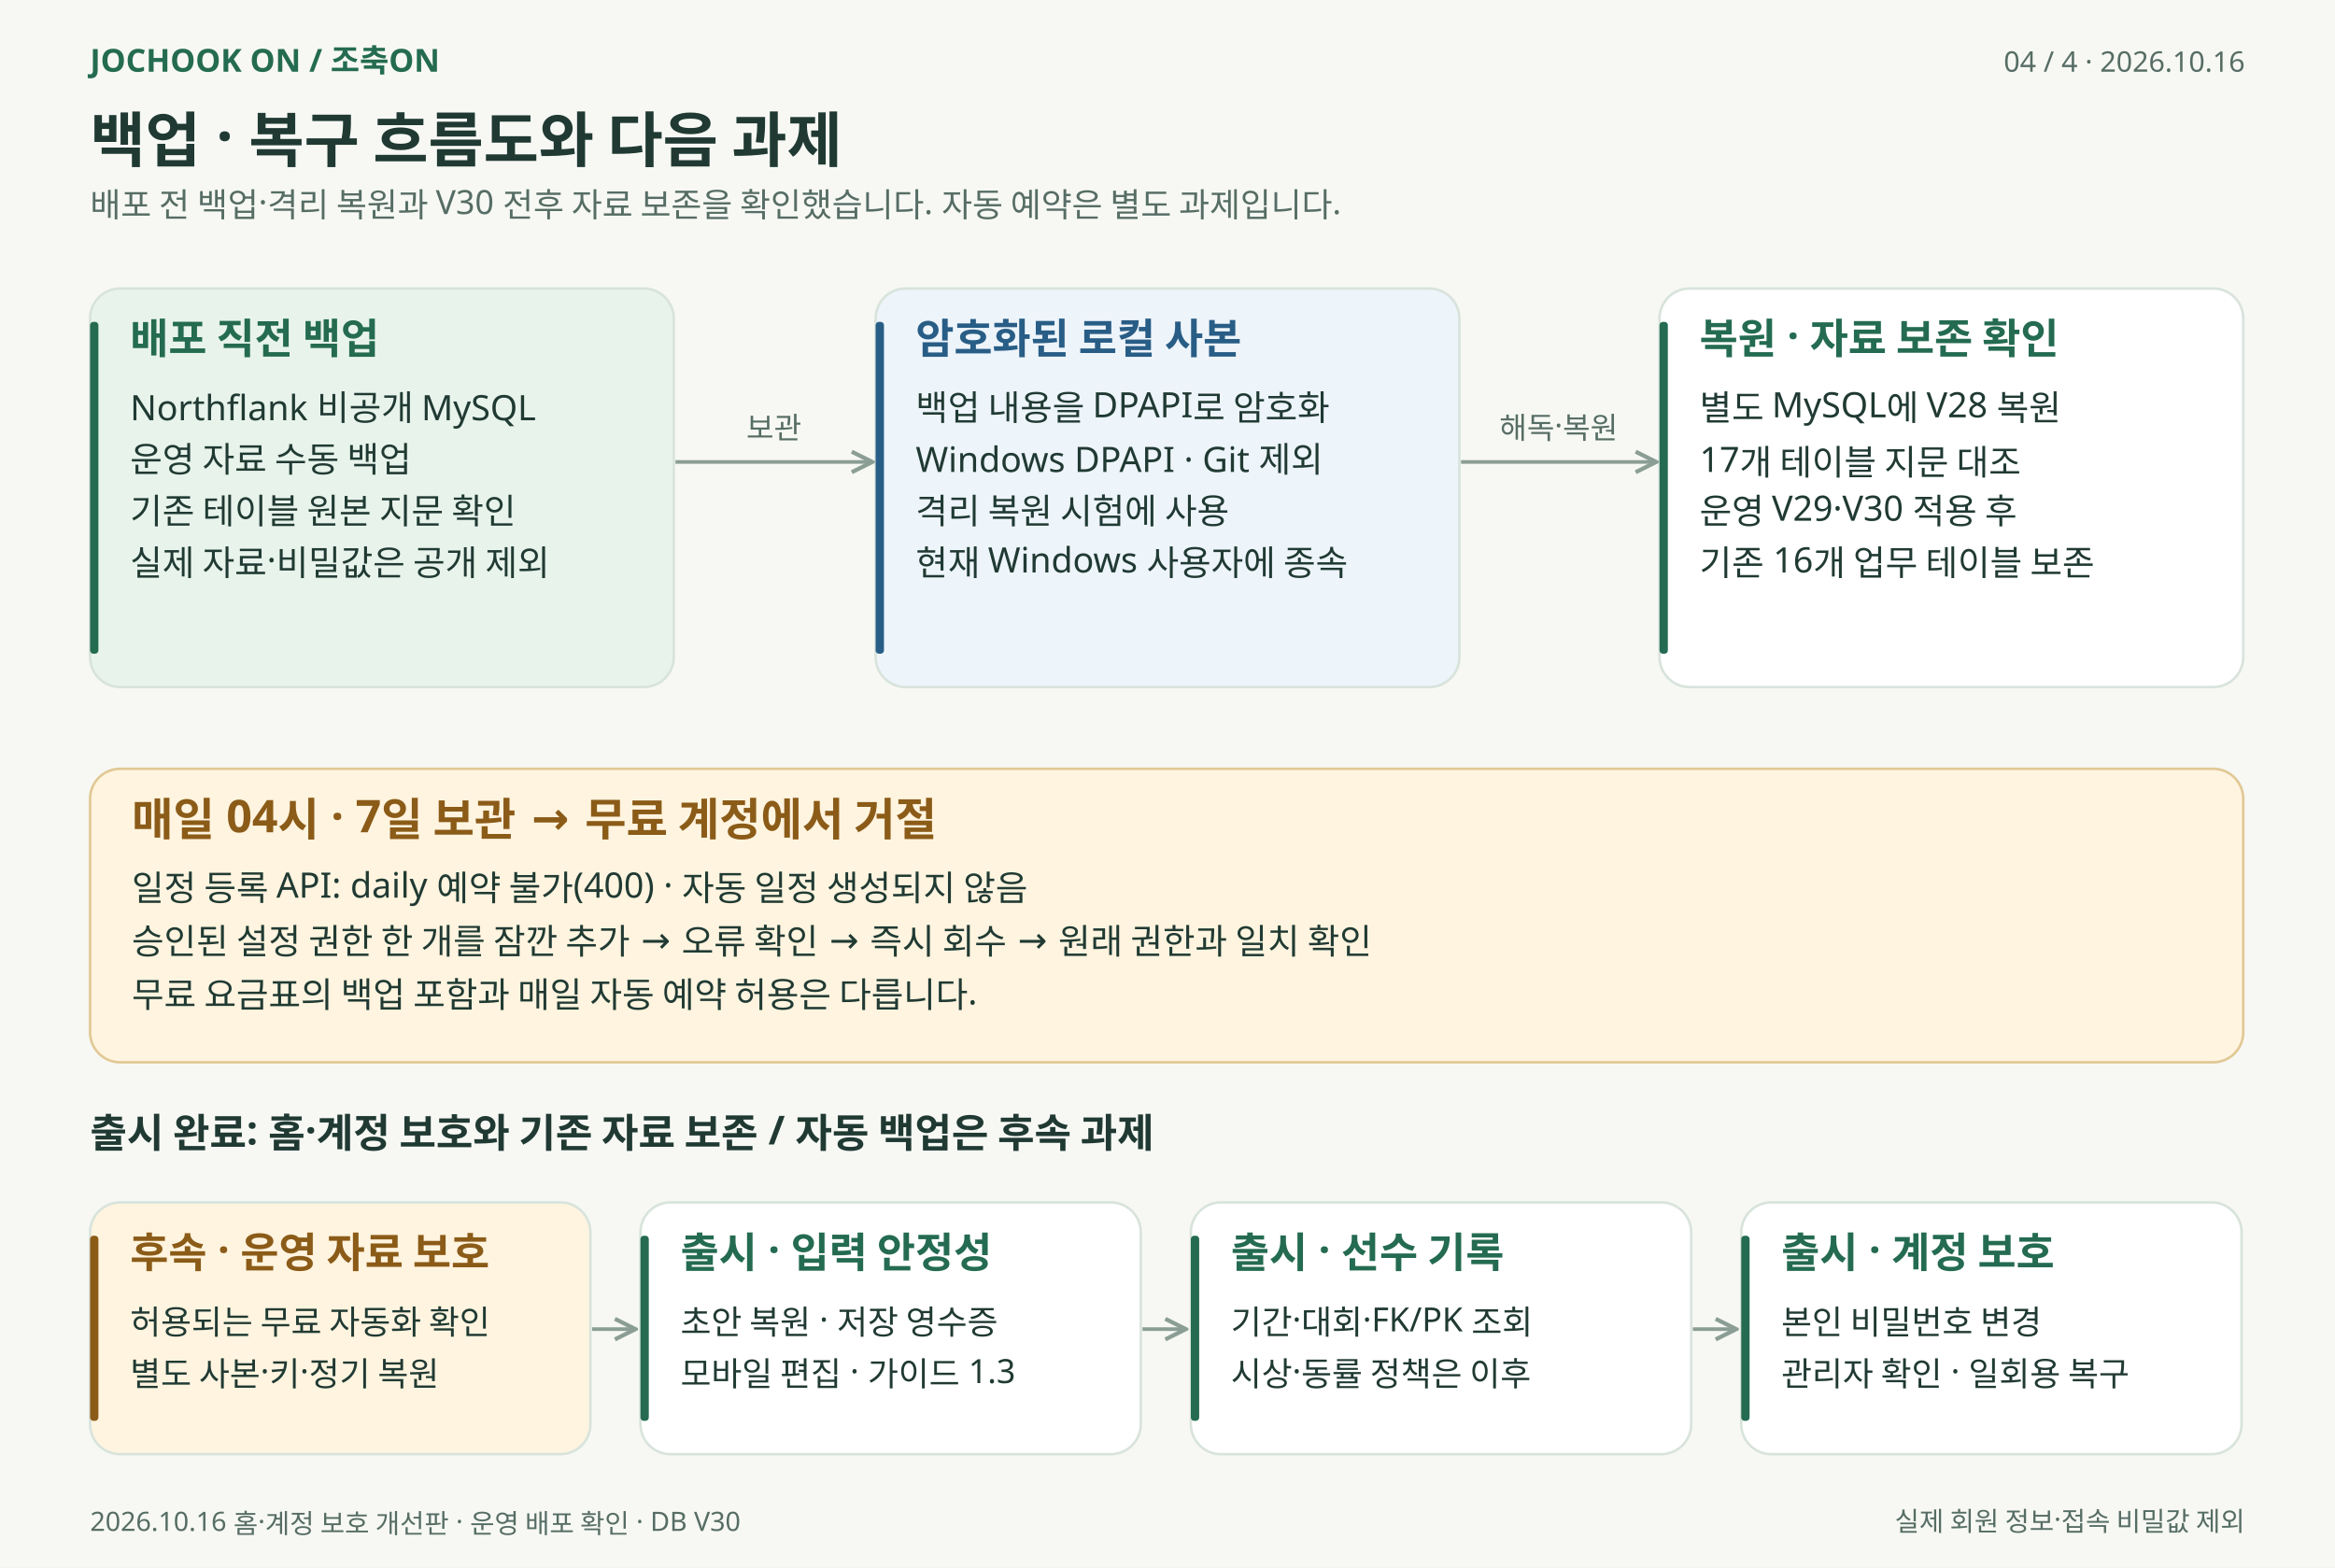
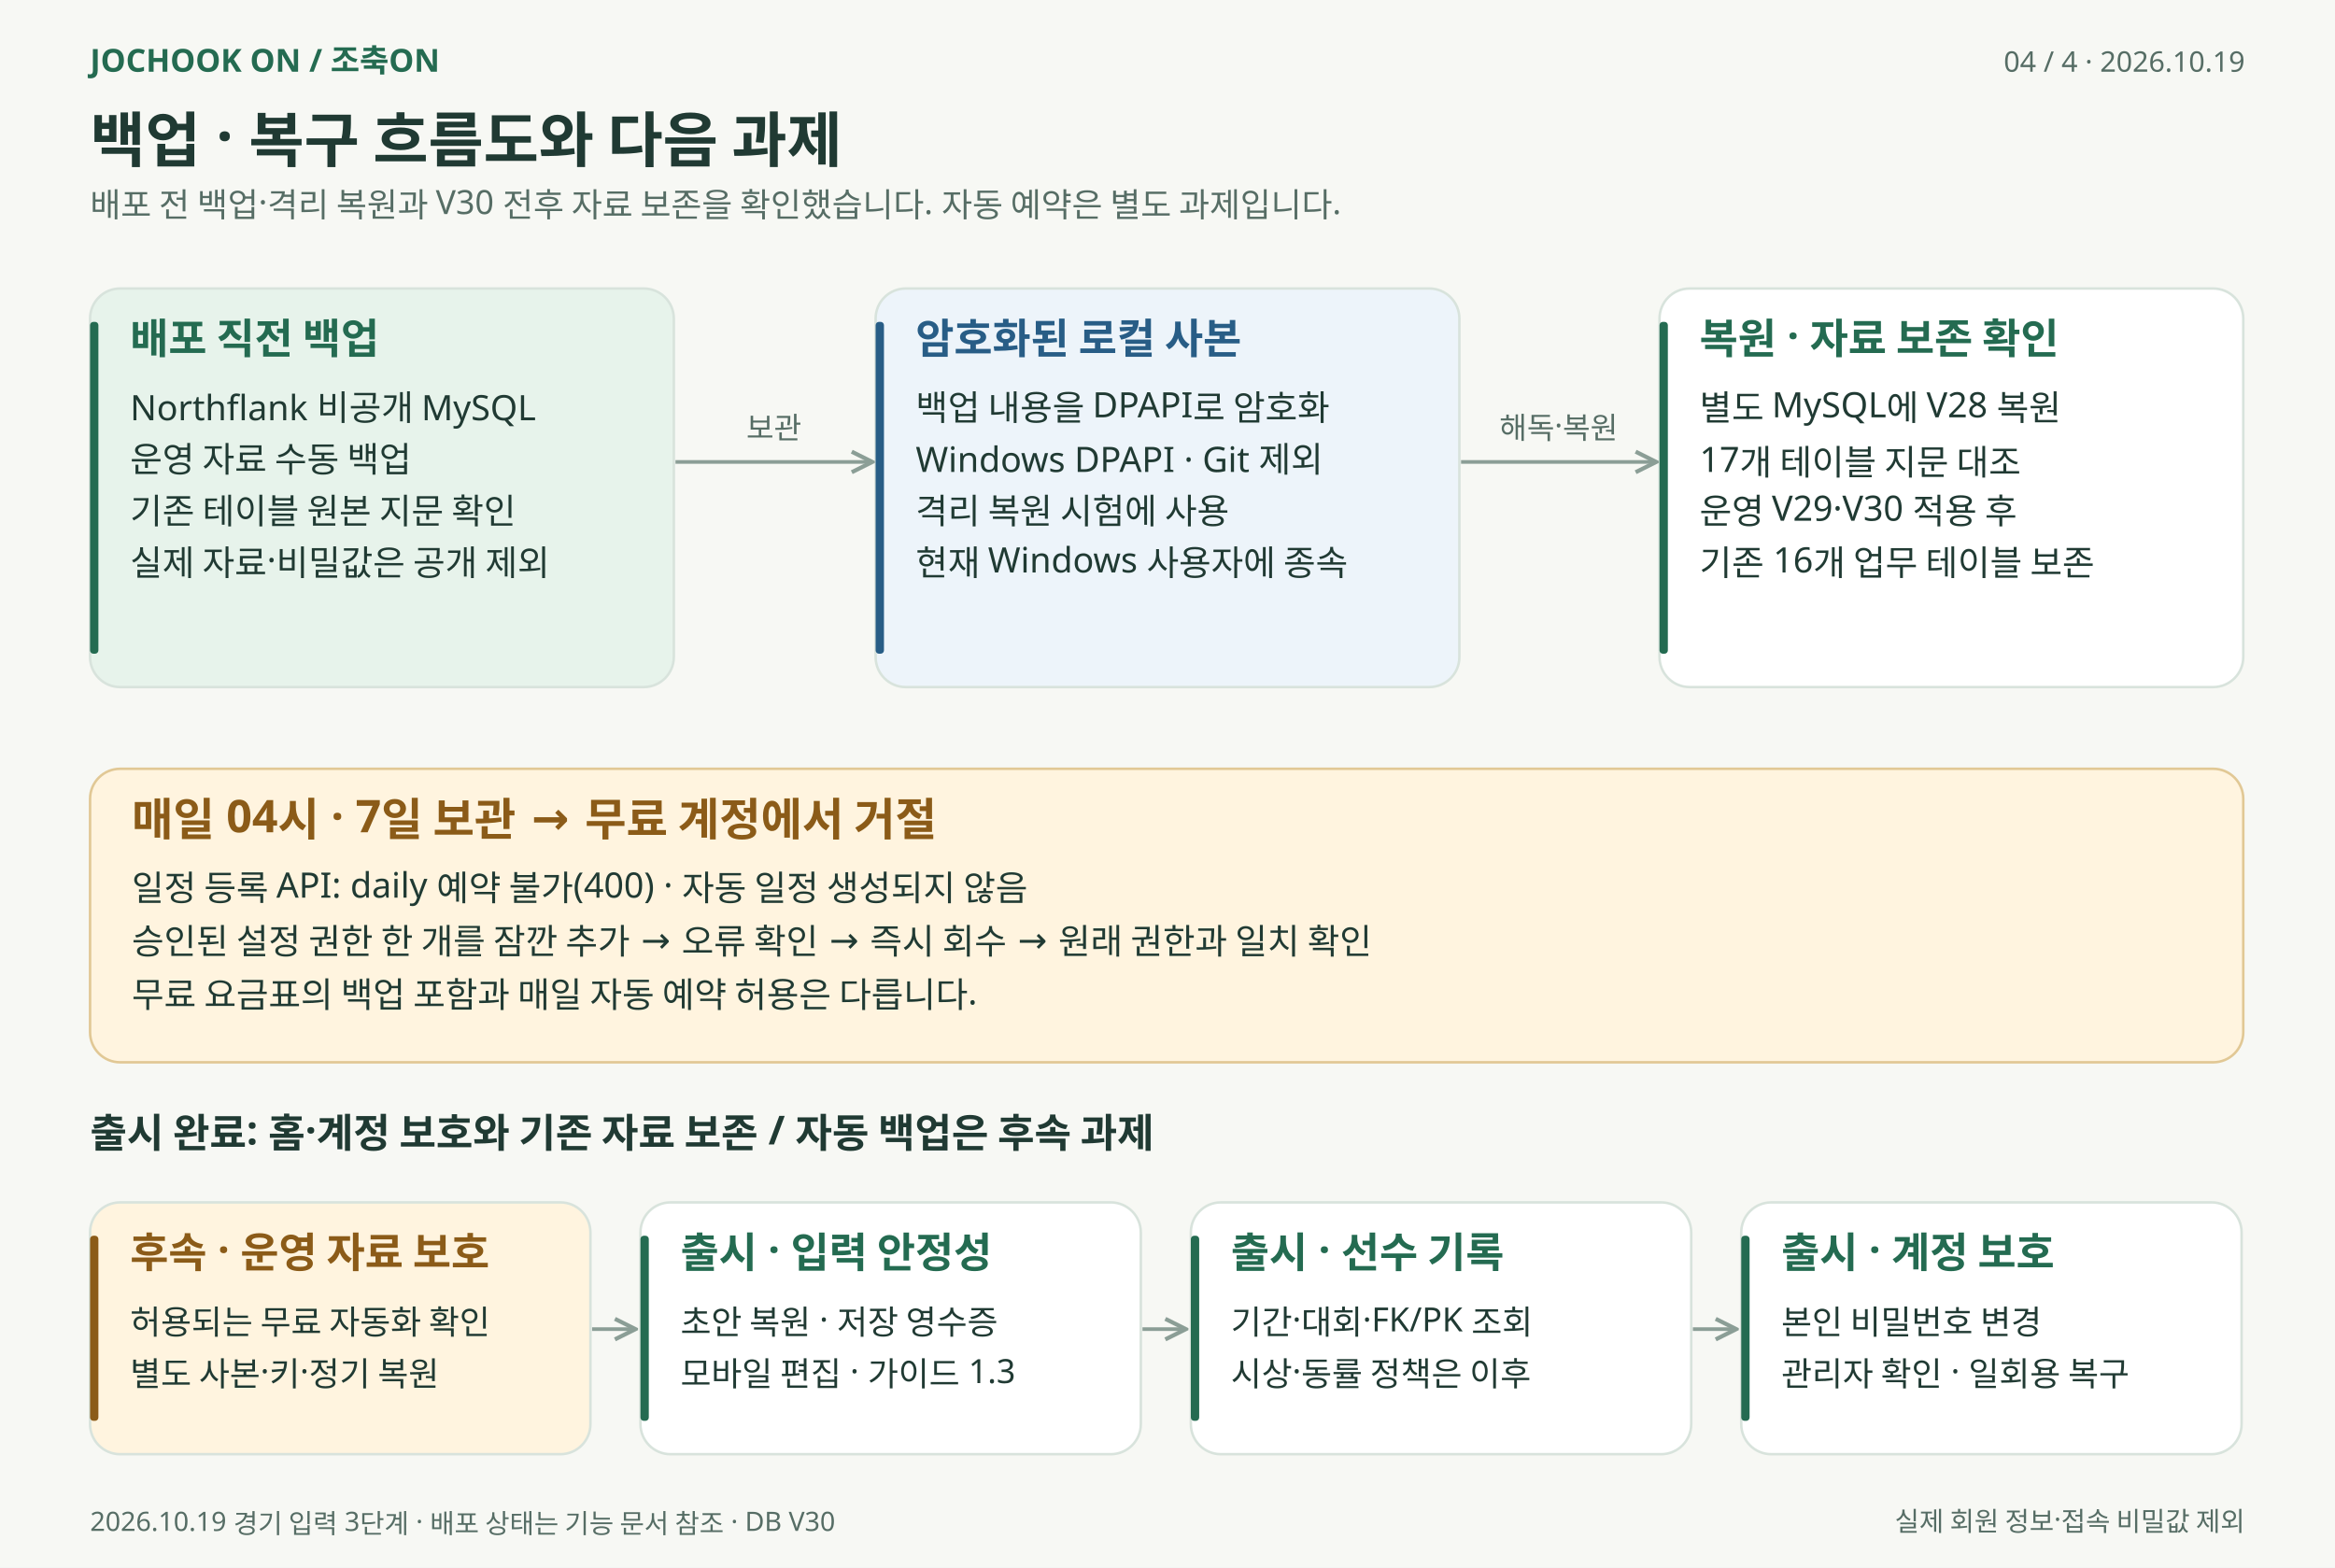
<svg xmlns="http://www.w3.org/2000/svg" width="1400" height="940" viewBox="0 0 1400 940" role="img" aria-labelledby="title desc">
  <defs>
    <marker id="arrow" viewBox="0 0 10 10" refX="9" refY="5" markerWidth="7" markerHeight="7" orient="auto-start-reverse">
      <path d="M 1 1 L 9 5 L 1 9" fill="none" stroke="#8b9e96" stroke-width="1.6" />
    </marker>
  </defs>
  <g font-family="Malgun Gothic, Apple SD Gothic Neo, Noto Sans KR, sans-serif">
    <rect width="1400" height="940" fill="#f7f8f4" />
    <text x="54" y="43" font-size="19" fill="#246b51" font-weight="600" text-anchor="start">JOCHOOK ON  /  조축ON</text>
-     <text x="1346" y="43" font-size="17" fill="#566d65" font-weight="400" text-anchor="end">04 / 4   ·   2026.10.16</text>
+     <text x="1346" y="43" font-size="17" fill="#566d65" font-weight="400" text-anchor="end">04 / 4   ·   2026.10.19</text>
    <text x="54" y="97" font-size="36" fill="#203a33" font-weight="700" text-anchor="start">백업 · 복구 흐름도와 다음 과제</text>
    <text x="54" y="130" font-size="20" fill="#566d65" font-weight="400" text-anchor="start">배포 전 백업·격리 복원과 V30 전후 자료 보존을 확인했습니다. 자동 예약은 별도 과제입니다.</text>
    <rect x="54" y="173" width="350" height="239" rx="18" fill="#e7f3eb" stroke="#d8e3dc" stroke-width="1.5" />
    <rect x="54" y="193" width="5" height="199" rx="2" fill="#246b51" />
    <text x="78" y="212" font-size="25" fill="#246b51" font-weight="600" text-anchor="start">배포 직전 백업</text>
    <text x="78" y="252" font-size="21" fill="#203a33" font-weight="400" text-anchor="start">Northflank 비공개 MySQL</text>
    <text x="78" y="283" font-size="21" fill="#203a33" font-weight="400" text-anchor="start">운영 자료 수동 백업</text>
    <text x="78" y="314" font-size="21" fill="#203a33" font-weight="400" text-anchor="start">기존 테이블 원본 지문 확인</text>
    <text x="78" y="345" font-size="21" fill="#203a33" font-weight="400" text-anchor="start">실제 자료·비밀값은 공개 제외</text>
    <rect x="525" y="173" width="350" height="239" rx="18" fill="#edf4fa" stroke="#d8e3dc" stroke-width="1.5" />
    <rect x="525" y="193" width="5" height="199" rx="2" fill="#285d86" />
    <text x="549" y="212" font-size="25" fill="#285d86" font-weight="600" text-anchor="start">암호화된 로컬 사본</text>
    <text x="549" y="252" font-size="21" fill="#203a33" font-weight="400" text-anchor="start">백업 내용을 DPAPI로 암호화</text>
    <text x="549" y="283" font-size="21" fill="#203a33" font-weight="400" text-anchor="start">Windows DPAPI · Git 제외</text>
    <text x="549" y="314" font-size="21" fill="#203a33" font-weight="400" text-anchor="start">격리 복원 시험에 사용</text>
    <text x="549" y="345" font-size="21" fill="#203a33" font-weight="400" text-anchor="start">현재 Windows 사용자에 종속</text>
    <rect x="995" y="173" width="350" height="239" rx="18" fill="#ffffff" stroke="#d8e3dc" stroke-width="1.5" />
    <rect x="995" y="193" width="5" height="199" rx="2" fill="#246b51" />
    <text x="1019" y="212" font-size="25" fill="#246b51" font-weight="600" text-anchor="start">복원 · 자료 보존 확인</text>
    <text x="1019" y="252" font-size="21" fill="#203a33" font-weight="400" text-anchor="start">별도 MySQL에 V28 복원</text>
    <text x="1019" y="283" font-size="21" fill="#203a33" font-weight="400" text-anchor="start">17개 테이블 지문 대조</text>
    <text x="1019" y="314" font-size="21" fill="#203a33" font-weight="400" text-anchor="start">운영 V29·V30 적용 후</text>
    <text x="1019" y="345" font-size="21" fill="#203a33" font-weight="400" text-anchor="start">기존 16개 업무 테이블 보존</text>
    <path d="M 405 277 L 523 277" fill="none" stroke="#8b9e96" stroke-width="2.2" marker-end="url(#arrow)" />
    <text x="464" y="263" font-size="18" fill="#566d65" font-weight="400" text-anchor="middle">보관</text>
    <path d="M 876 277 L 993 277" fill="none" stroke="#8b9e96" stroke-width="2.2" marker-end="url(#arrow)" />
    <text x="934.5" y="263" font-size="18" fill="#566d65" font-weight="400" text-anchor="middle">해독·복원</text>
    <rect x="54" y="461" width="1291" height="176" rx="18" fill="#fff4df" stroke="#e1c895" stroke-width="1.5" />
    <text x="79" y="501" font-size="27" fill="#8b5b18" font-weight="600" text-anchor="start">매일 04시 · 7일 보관 → 무료 계정에서 거절</text>
    <text x="79" y="540" font-size="21" fill="#203a33" font-weight="400" text-anchor="start">일정 등록 API: daily 예약 불가(400) · 자동 일정 생성되지 않음</text>
    <text x="79" y="572" font-size="21" fill="#203a33" font-weight="400" text-anchor="start">승인된 설정 권한 한 개를 잠깐 추가 → 오류 확인 → 즉시 회수 → 원래 권한과 일치 확인</text>
    <text x="79" y="604" font-size="21" fill="#203a33" font-weight="400" text-anchor="start">무료 요금표의 백업 포함과 매일 자동 예약 허용은 다릅니다.</text>
    <text x="54" y="688" font-size="24" fill="#203a33" font-weight="600" text-anchor="start">출시 완료: 홈·계정 보호와 기존 자료 보존 / 자동 백업은 후속 과제</text>
    <rect x="54" y="721" width="300" height="151" rx="18" fill="#fff4df" stroke="#d8e3dc" stroke-width="1.5" />
    <rect x="54" y="741" width="5" height="111" rx="2" fill="#8b5b18" />
    <text x="78" y="760" font-size="25" fill="#8b5b18" font-weight="600" text-anchor="start">후속 · 운영 자료 보호</text>
    <text x="78" y="800" font-size="20" fill="#203a33" font-weight="400" text-anchor="start">허용되는 무료 자동화 확인</text>
    <text x="78" y="831" font-size="20" fill="#203a33" font-weight="400" text-anchor="start">별도 사본·키·정기 복원</text>
    <path d="M 355 797 L 381 797" fill="none" stroke="#8b9e96" stroke-width="2.2" marker-end="url(#arrow)" />
    <rect x="384" y="721" width="300" height="151" rx="18" fill="#ffffff" stroke="#d8e3dc" stroke-width="1.5" />
    <rect x="384" y="741" width="5" height="111" rx="2" fill="#246b51" />
    <text x="408" y="760" font-size="25" fill="#246b51" font-weight="600" text-anchor="start">출시 · 입력 안정성</text>
    <text x="408" y="800" font-size="20" fill="#203a33" font-weight="400" text-anchor="start">초안 복원 · 저장 영수증</text>
    <text x="408" y="831" font-size="20" fill="#203a33" font-weight="400" text-anchor="start">모바일 편집 · 가이드 1.3</text>
    <path d="M 685 797 L 711 797" fill="none" stroke="#8b9e96" stroke-width="2.2" marker-end="url(#arrow)" />
    <rect x="714" y="721" width="300" height="151" rx="18" fill="#ffffff" stroke="#d8e3dc" stroke-width="1.5" />
    <rect x="714" y="741" width="5" height="111" rx="2" fill="#246b51" />
    <text x="738" y="760" font-size="25" fill="#246b51" font-weight="600" text-anchor="start">출시 · 선수 기록</text>
    <text x="738" y="800" font-size="20" fill="#203a33" font-weight="400" text-anchor="start">기간·대회·FK/PK 조회</text>
    <text x="738" y="831" font-size="20" fill="#203a33" font-weight="400" text-anchor="start">시상·동률 정책은 이후</text>
    <path d="M 1015 797 L 1041 797" fill="none" stroke="#8b9e96" stroke-width="2.2" marker-end="url(#arrow)" />
    <rect x="1044" y="721" width="300" height="151" rx="18" fill="#ffffff" stroke="#d8e3dc" stroke-width="1.5" />
    <rect x="1044" y="741" width="5" height="111" rx="2" fill="#246b51" />
    <text x="1068" y="760" font-size="25" fill="#246b51" font-weight="600" text-anchor="start">출시 · 계정 보호</text>
    <text x="1068" y="800" font-size="20" fill="#203a33" font-weight="400" text-anchor="start">본인 비밀번호 변경</text>
    <text x="1068" y="831" font-size="20" fill="#203a33" font-weight="400" text-anchor="start">관리자 확인 · 일회용 복구</text>
-     <text x="54" y="918" font-size="16" fill="#566d65" font-weight="400" text-anchor="start">2026.10.16 홈·계정 보호 개선판 · 운영 배포 확인 · DB V30</text>
+     <text x="54" y="918" font-size="16" fill="#566d65" font-weight="400" text-anchor="start">2026.10.19 경기 입력 3단계 · 배포 상태는 기능 문서 참조 · DB V30</text>
    <text x="1346" y="918" font-size="16" fill="#566d65" font-weight="400" text-anchor="end">실제 회원 정보·접속 비밀값 제외</text>
  </g>
</svg>
